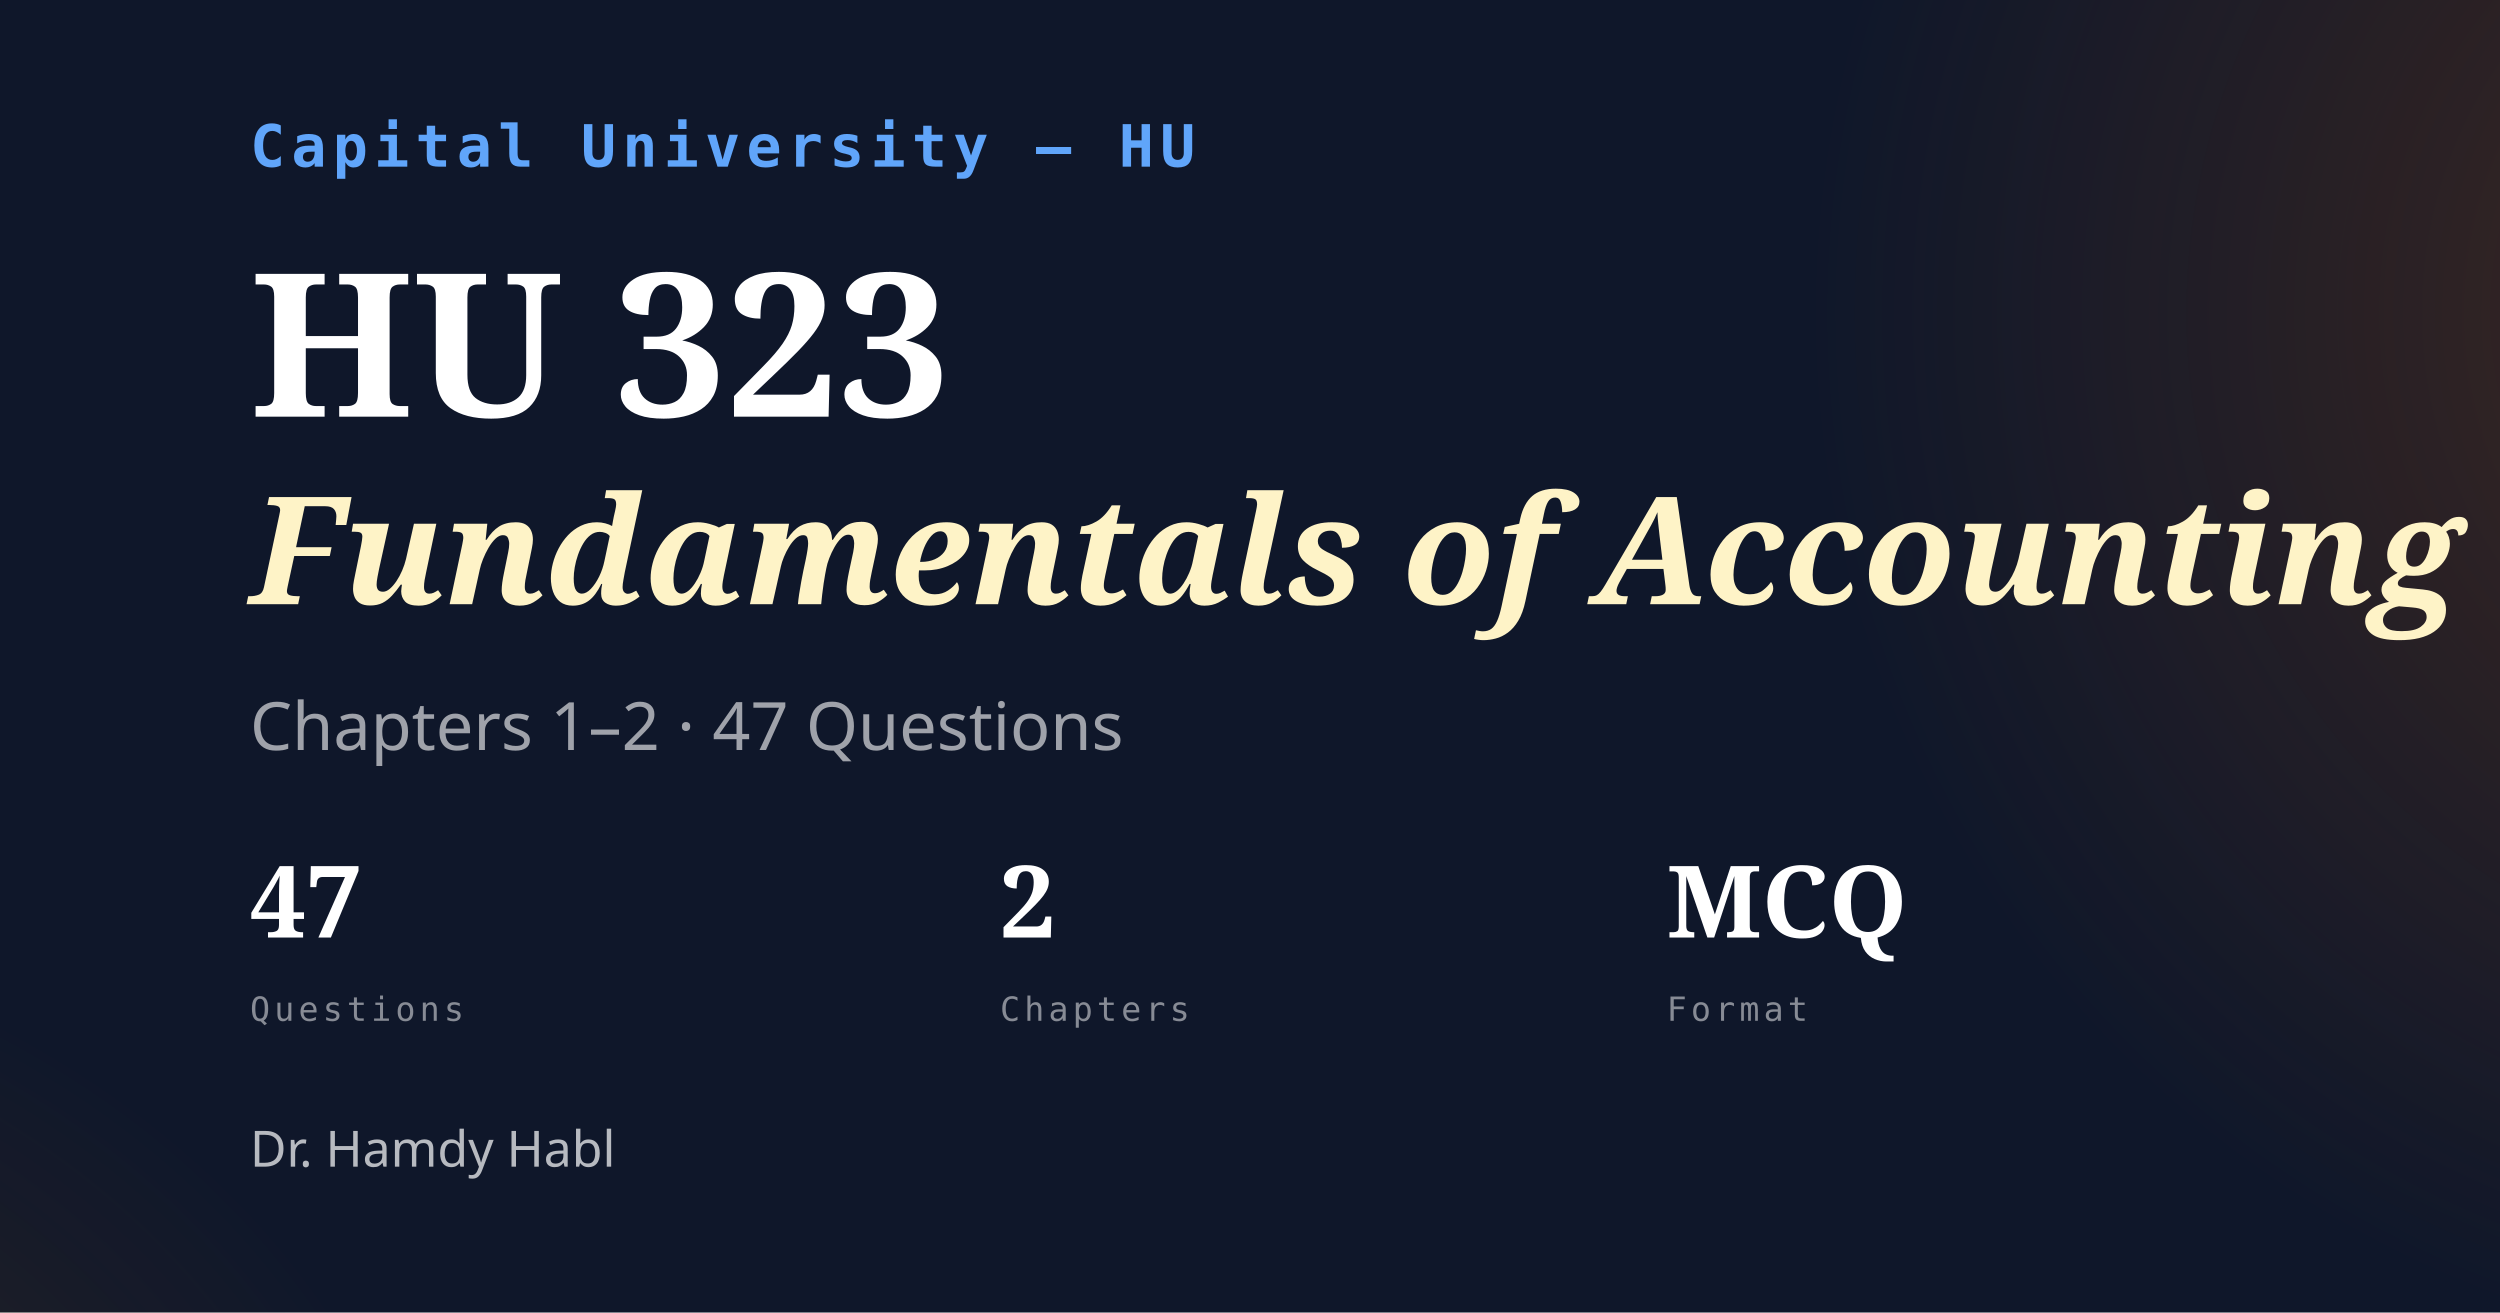
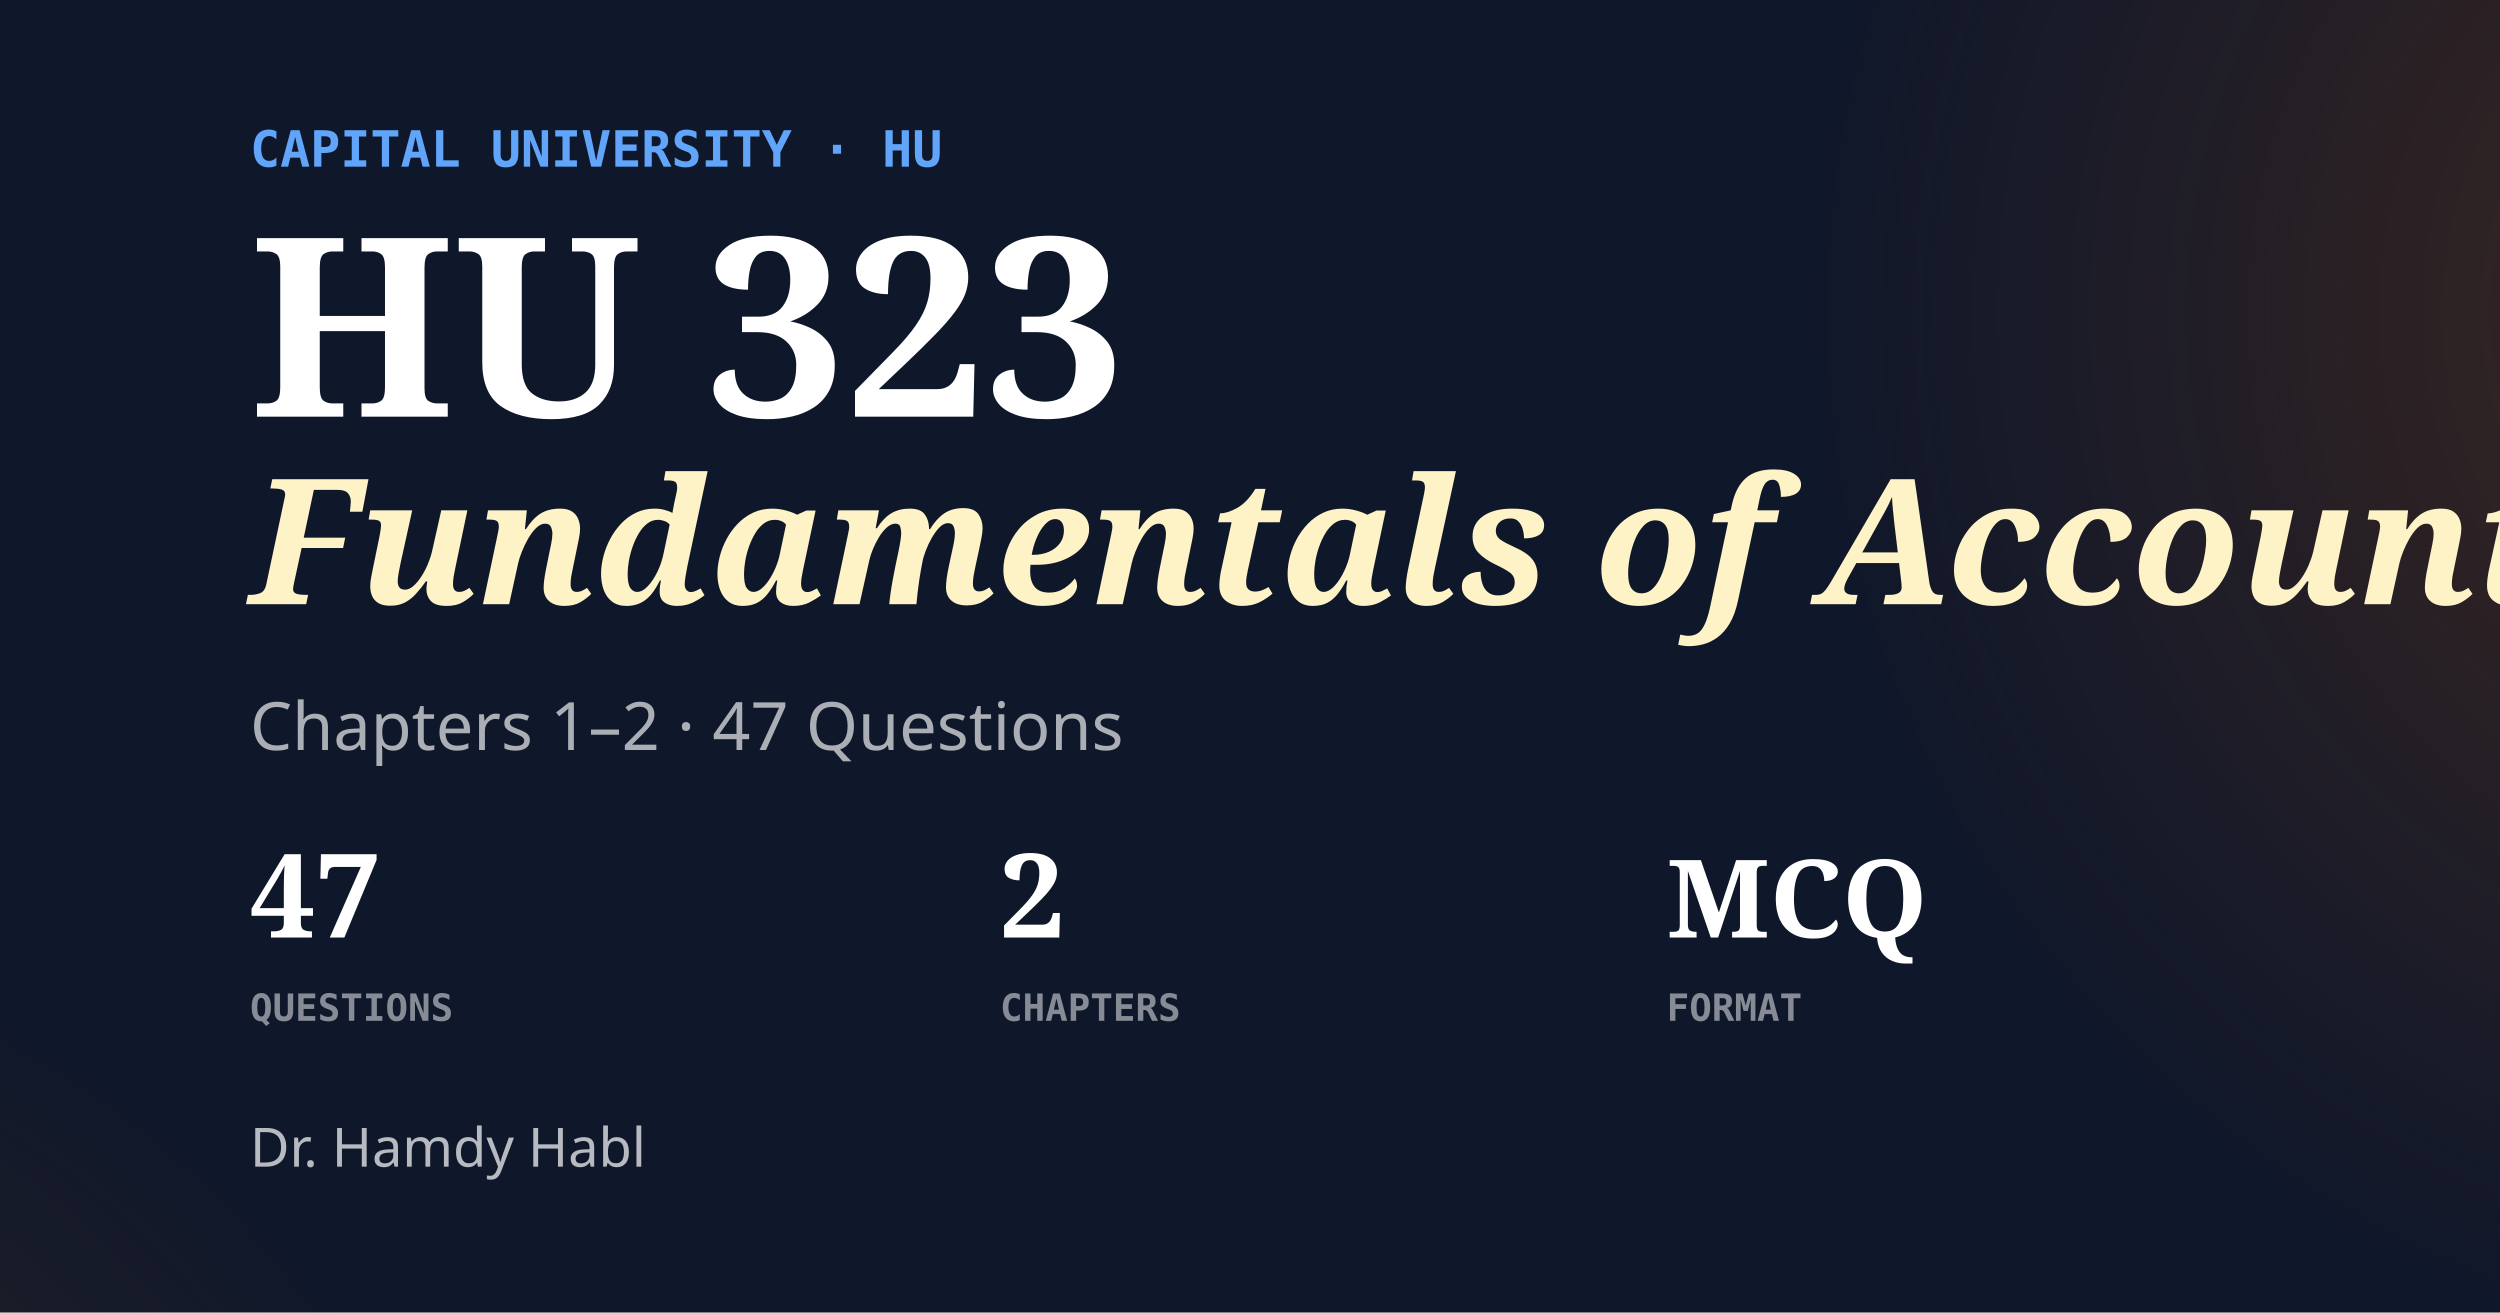
<svg xmlns="http://www.w3.org/2000/svg" width="1200" height="630">
  <defs>
    <radialGradient id="rad1" cx="85%" cy="40%">
      <stop offset="0%" style="stop-color:rgba(180,83,9,0.3);stop-opacity:1" />
      <stop offset="100%" style="stop-color:rgba(180,83,9,0);stop-opacity:1" />
    </radialGradient>
    <radialGradient id="rad2" cx="10%" cy="90%">
      <stop offset="0%" style="stop-color:rgba(217,119,6,0.2);stop-opacity:1" />
      <stop offset="100%" style="stop-color:rgba(217,119,6,0);stop-opacity:1" />
    </radialGradient>
  </defs>
  <rect width="1200" height="630" fill="#0f172a" />
  <ellipse cx="1020" cy="252" rx="510" ry="504" fill="url(#rad1)" />
  <ellipse cx="120" cy="504" rx="480" ry="378" fill="url(#rad2)" />
-   <text x="120" y="80" font-family="DM Mono, monospace" font-size="28" font-weight="600" letter-spacing="3" fill="#60a5fa" text-transform="uppercase">Capital University — HU</text>
-   <text x="120" y="200" font-family="DM Serif Display, serif" font-size="96" font-weight="600" fill="white">HU 323</text>
-   <text x="120" y="290" font-family="DM Serif Display, serif" font-size="72" font-weight="600" fill="#fef3c7" font-style="italic">Fundamentals of Accounting</text>
-   <text x="120" y="360" font-family="DM Sans, sans-serif" font-size="32" fill="rgba(255,255,255,0.6)">Chapters 1–2 · 47 Questions</text>
+   <text x="120" y="80" font-family="monospace" font-size="24" font-weight="bold" fill="#60a5fa">CAPITAL UNIVERSITY · HU</text>
+   <text x="120" y="200" font-family="serif" font-size="120" font-weight="bold" fill="white">HU 323</text>
+   <text x="120" y="290" font-family="serif" font-size="84" font-weight="bold" fill="#fef3c7" font-style="italic">Fundamentals of Accounting</text>
+   <text x="120" y="360" font-family="sans-serif" font-size="32" fill="rgba(255,255,255,0.65)">Chapters 1–2 · 47 Questions</text>
  <g>
-     <text x="120" y="450" font-family="DM Serif Display, serif" font-size="48" font-weight="600" fill="white">47</text>
-     <text x="120" y="490" font-family="DM Mono, monospace" font-size="16" fill="rgba(255,255,255,0.5)" text-transform="uppercase" letter-spacing="2">Questions</text>
-     <text x="480" y="450" font-family="DM Serif Display, serif" font-size="48" font-weight="600" fill="white">2</text>
-     <text x="480" y="490" font-family="DM Mono, monospace" font-size="16" fill="rgba(255,255,255,0.5)" text-transform="uppercase" letter-spacing="2">Chapters</text>
-     <text x="800" y="450" font-family="DM Serif Display, serif" font-size="48" font-weight="600" fill="white">MCQ</text>
-     <text x="800" y="490" font-family="DM Mono, monospace" font-size="16" fill="rgba(255,255,255,0.5)" text-transform="uppercase" letter-spacing="2">Format</text>
+     <text x="120" y="450" font-family="serif" font-size="56" font-weight="bold" fill="white">47</text>
+     <text x="120" y="490" font-family="monospace" font-size="18" fill="rgba(255,255,255,0.5)" font-weight="bold">QUESTIONS</text>
+     <text x="480" y="450" font-family="serif" font-size="56" font-weight="bold" fill="white">2</text>
+     <text x="480" y="490" font-family="monospace" font-size="18" fill="rgba(255,255,255,0.5)" font-weight="bold">CHAPTERS</text>
+     <text x="800" y="450" font-family="serif" font-size="52" font-weight="bold" fill="white">MCQ</text>
+     <text x="800" y="490" font-family="monospace" font-size="18" fill="rgba(255,255,255,0.5)" font-weight="bold">FORMAT</text>
  </g>
-   <text x="120" y="560" font-family="DM Sans, sans-serif" font-size="24" fill="rgba(255,255,255,0.7)">Dr. Hamdy Habl</text>
+   <text x="120" y="560" font-family="sans-serif" font-size="26" fill="rgba(255,255,255,0.7)">Dr. Hamdy Habl</text>
</svg>
